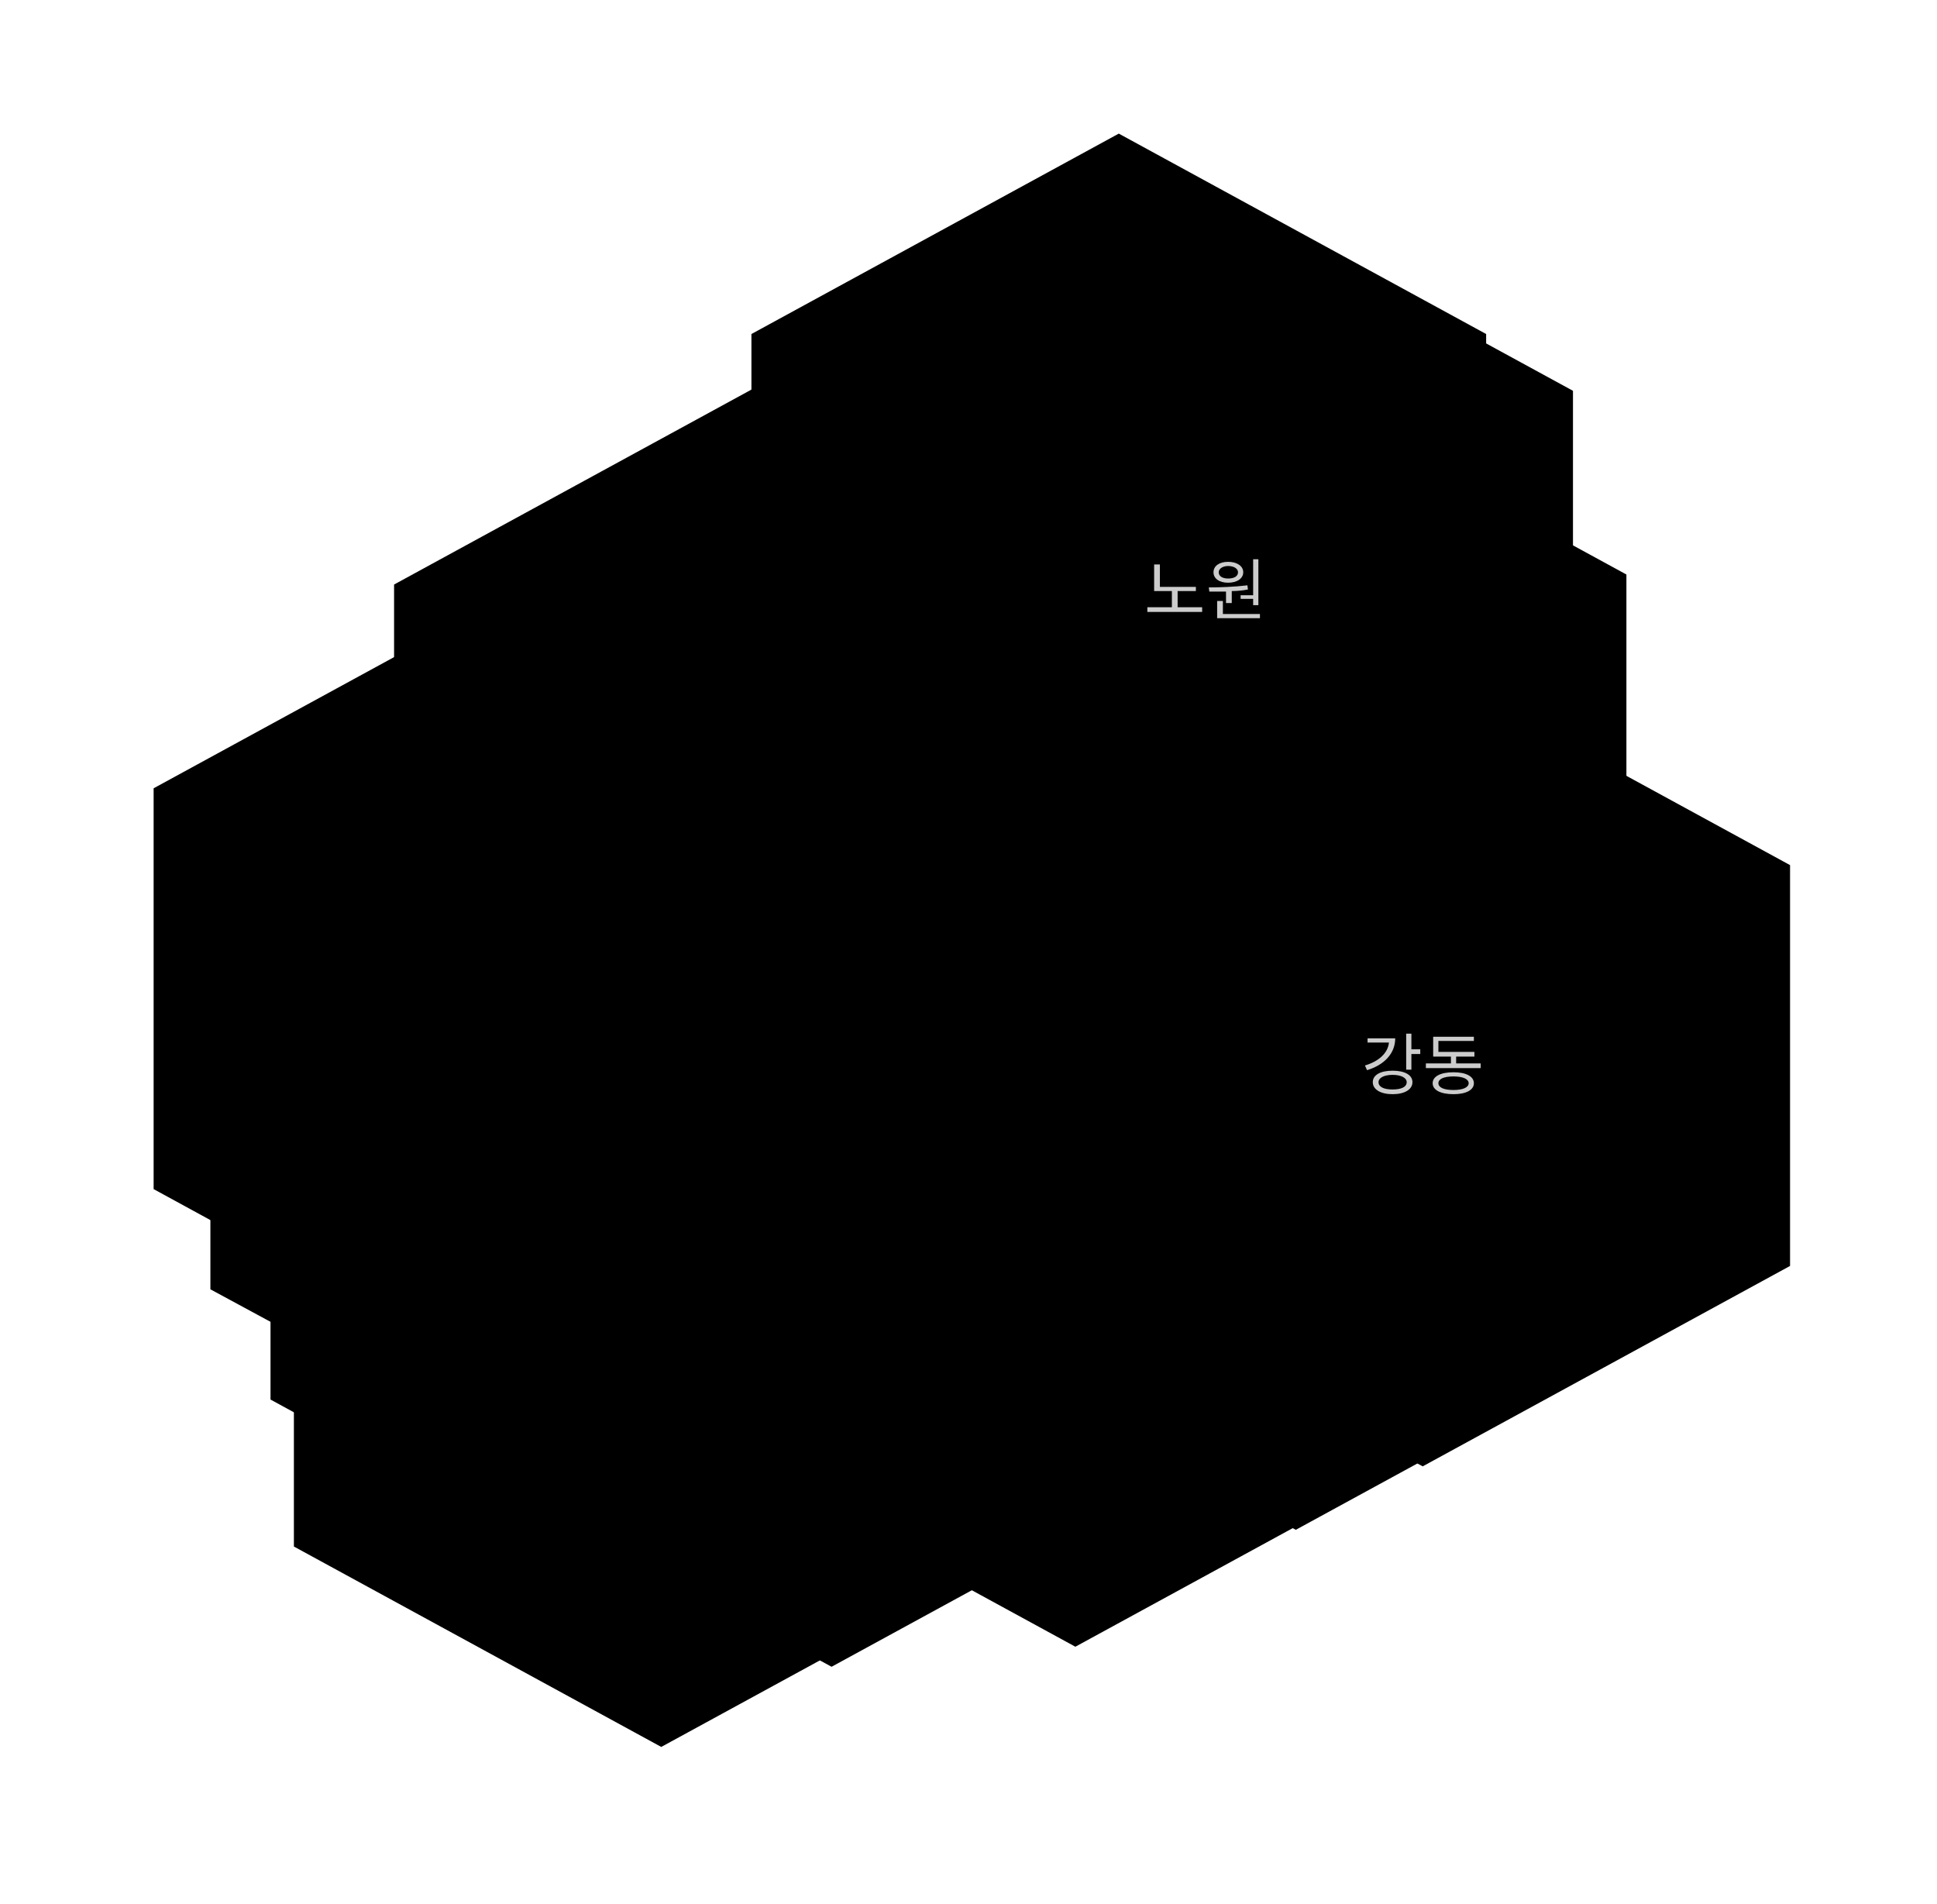
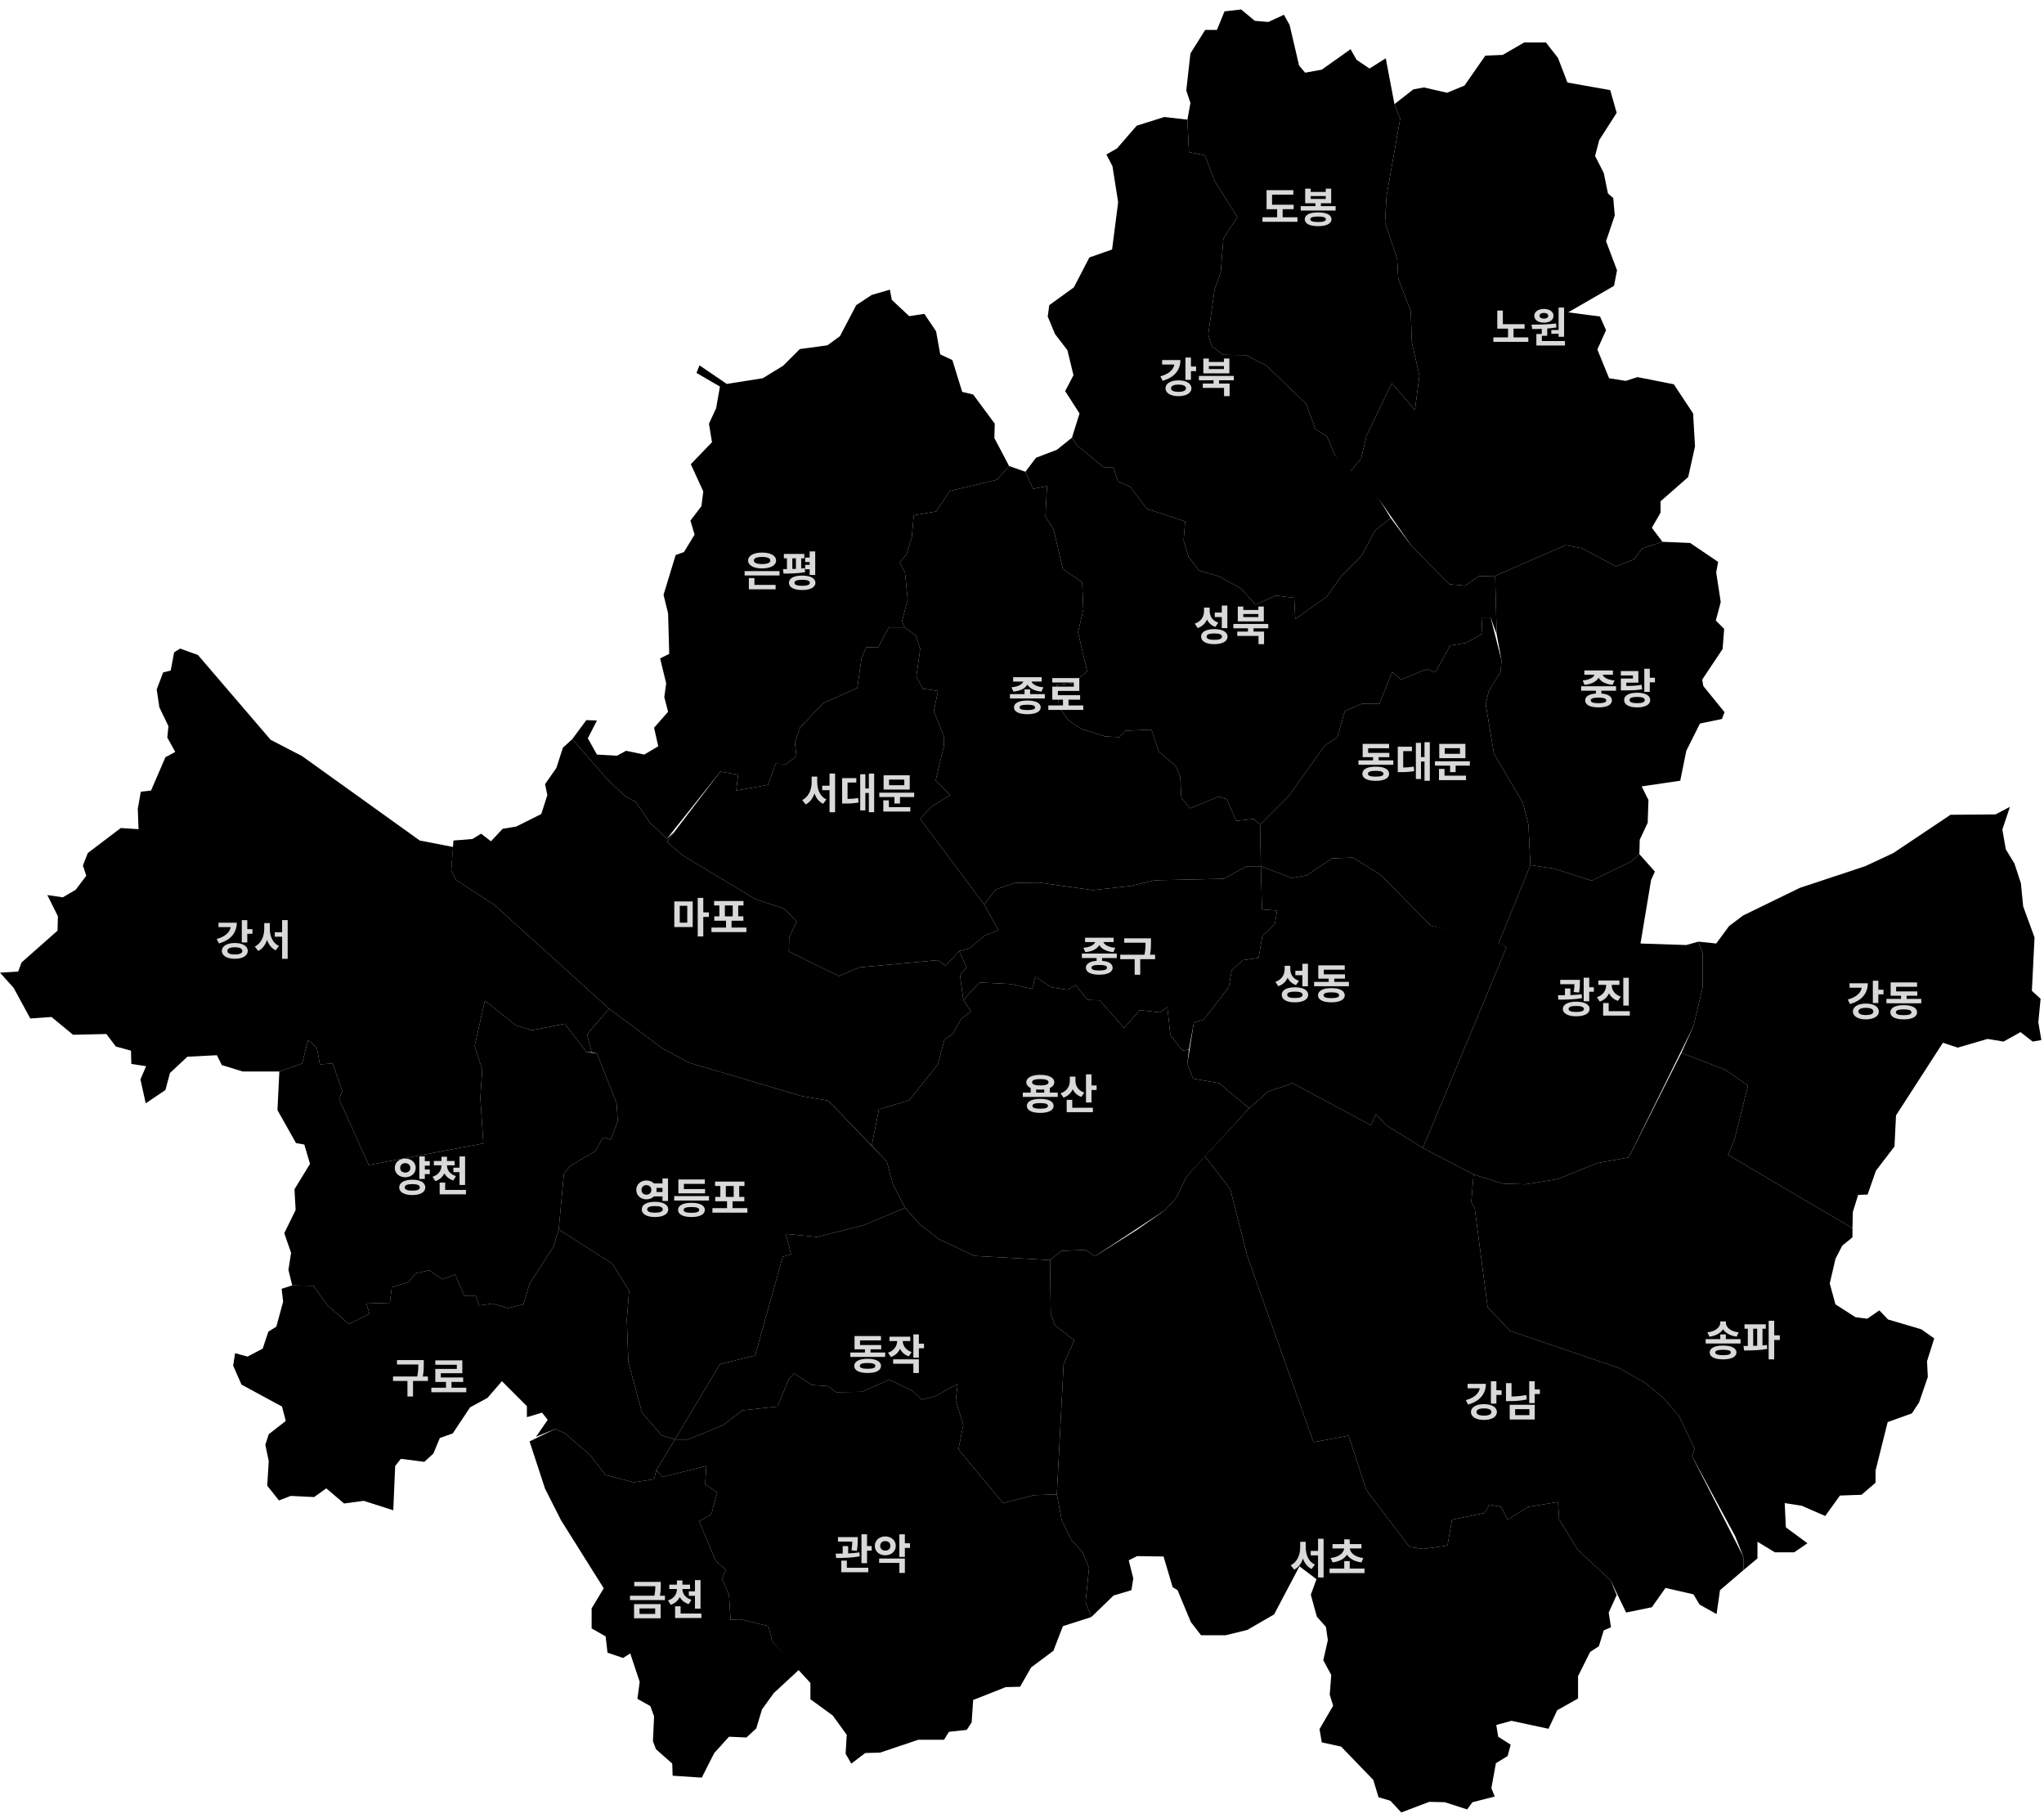
- <svg xmlns="http://www.w3.org/2000/svg" viewBox="300 371 58 57" id="kmap">
+ <svg xmlns="http://www.w3.org/2000/svg" viewBox="0 0 540 480" id="kmap">
  <defs>
-     <style>.gu-lbl{font-size:2px;font-family:inherit;text-anchor:middle;dominant-baseline:middle;fill:rgba(255,255,255,0.8);pointer-events:none;}</style>
+     <style>
+ .gu-lbl{font-size:11px;font-family:inherit;text-anchor:middle;dominant-baseline:middle;
+   fill:rgba(255,255,255,0.85);pointer-events:none;font-weight:600;}
+ </style>
  </defs>
  <g id="regions">
-     <path id="r11110" data-id="11110" data-ko="종로구" data-en="Jongno-gu" data-grp="서울" d="M338.3,389.6L327.3,383.6L316.3,389.6L316.3,401.6L327.3,407.6L338.3,401.6Z" />
-     <text class="gu-lbl" x="327.3" y="395.6">종로</text>
-     <path id="r11140" data-id="11140" data-ko="중구" data-en="Jung-gu" data-grp="서울" d="M340.1,393.1L329.1,387.1L318.1,393.1L318.1,405.2L329.1,411.2L340.1,405.2Z" />
-     <text class="gu-lbl" x="329.1" y="399.2">중구</text>
-     <path id="r11170" data-id="11170" data-ko="용산구" data-en="Yongsan-gu" data-grp="서울" d="M339.3,396.7L328.3,390.7L317.3,396.7L317.3,408.7L328.3,414.7L339.3,408.7Z" />
-     <text class="gu-lbl" x="328.3" y="402.7">용산</text>
-     <path id="r11200" data-id="11200" data-ko="성동구" data-en="Seongdong-gu" data-grp="서울" d="M343.6,393.1L332.6,387.1L321.6,393.1L321.6,405.2L332.6,411.2L343.6,405.2Z" />
-     <text class="gu-lbl" x="332.6" y="399.2">성동</text>
-     <path id="r11215" data-id="11215" data-ko="광진구" data-en="Gwangjin-gu" data-grp="서울" d="M347.7,396.0L336.7,390.0L325.7,396.0L325.7,408.0L336.7,414.0L347.7,408.0Z" />
-     <text class="gu-lbl" x="336.7" y="402.0">광진</text>
-     <path id="r11230" data-id="11230" data-ko="동대문구" data-en="Dongdaemun-gu" data-grp="서울" d="M344.5,390.7L333.5,384.7L322.5,390.7L322.5,402.8L333.5,408.8L344.5,402.8Z" />
-     <text class="gu-lbl" x="333.5" y="396.8">동대문</text>
-     <path id="r11260" data-id="11260" data-ko="중랑구" data-en="Jungnang-gu" data-grp="서울" d="M348.7,388.2L337.7,382.2L326.7,388.2L326.7,400.2L337.7,406.2L348.7,400.2Z" />
-     <text class="gu-lbl" x="337.7" y="394.2">중랑</text>
-     <path id="r11290" data-id="11290" data-ko="성북구" data-en="Seongbuk-gu" data-grp="서울" d="M341.8,388.2L330.8,382.2L319.8,388.2L319.8,400.2L330.8,406.2L341.8,400.2Z" />
-     <text class="gu-lbl" x="330.8" y="394.2">성북</text>
-     <path id="r11305" data-id="11305" data-ko="강북구" data-en="Gangbuk-gu" data-grp="서울" d="M342.7,384.3L331.7,378.3L320.7,384.3L320.7,396.3L331.7,402.4L342.7,396.3Z" />
-     <text class="gu-lbl" x="331.7" y="390.4">강북</text>
-     <path id="r11320" data-id="11320" data-ko="도봉구" data-en="Dobong-gu" data-grp="서울" d="M344.5,381.0L333.5,375.0L322.5,381.0L322.5,393.0L333.5,399.0L344.5,393.0Z" />
-     <text class="gu-lbl" x="333.5" y="387.0">도봉</text>
-     <path id="r11350" data-id="11350" data-ko="노원구" data-en="Nowon-gu" data-grp="서울" d="M347.1,382.7L336.1,376.7L325.1,382.7L325.1,394.7L336.1,400.7L347.1,394.7Z" />
-     <text class="gu-lbl" x="336.1" y="388.7">노원</text>
-     <path id="r11380" data-id="11380" data-ko="은평구" data-en="Eunpyeong-gu" data-grp="서울" d="M333.8,388.5L322.8,382.5L311.8,388.5L311.8,400.6L322.8,406.6L333.8,400.6Z" />
-     <text class="gu-lbl" x="322.8" y="394.6">은평</text>
-     <path id="r11410" data-id="11410" data-ko="서대문구" data-en="Seodaemun-gu" data-grp="서울" d="M334.5,391.3L323.5,385.3L312.5,391.3L312.5,403.3L323.5,409.3L334.5,403.3Z" />
-     <text class="gu-lbl" x="323.5" y="397.3">서대문</text>
-     <path id="r11440" data-id="11440" data-ko="마포구" data-en="Mapo-gu" data-grp="서울" d="M332.1,393.9L321.1,387.9L310.1,393.9L310.1,406.0L321.1,412.0L332.1,406.0Z" />
-     <text class="gu-lbl" x="321.1" y="400.0">마포</text>
-     <path id="r11470" data-id="11470" data-ko="양천구" data-en="Yangcheon-gu" data-grp="서울" d="M328.4,397.6L317.4,391.6L306.3,397.6L306.3,409.6L317.4,415.6L328.4,409.6Z" />
-     <text class="gu-lbl" x="317.4" y="403.6">양천</text>
-     <path id="r11500" data-id="11500" data-ko="강서구" data-en="Gangseo-gu" data-grp="서울" d="M326.6,394.6L315.6,388.6L304.6,394.6L304.6,406.6L315.6,412.6L326.6,406.6Z" />
-     <text class="gu-lbl" x="315.6" y="400.6">강서</text>
-     <path id="r11530" data-id="11530" data-ko="구로구" data-en="Guro-gu" data-grp="서울" d="M330.1,400.9L319.1,394.9L308.1,400.9L308.1,412.9L319.1,418.9L330.1,412.9Z" />
-     <text class="gu-lbl" x="319.1" y="406.9">구로</text>
-     <path id="r11545" data-id="11545" data-ko="금천구" data-en="Geumcheon-gu" data-grp="서울" d="M330.8,405.3L319.8,399.3L308.8,405.3L308.8,417.3L319.8,423.3L330.8,417.3Z" />
-     <text class="gu-lbl" x="319.8" y="411.3">금천</text>
-     <path id="r11560" data-id="11560" data-ko="영등포구" data-en="Yeongdeungpo-gu" data-grp="서울" d="M330.8,397.4L319.8,391.4L308.8,397.4L308.8,409.4L319.8,415.4L330.8,409.4Z" />
-     <text class="gu-lbl" x="319.8" y="403.4">영등포</text>
-     <path id="r11590" data-id="11590" data-ko="동작구" data-en="Dongjak-gu" data-grp="서울" d="M334.8,399.0L323.8,393.0L312.8,399.0L312.8,411.0L323.8,417.0L334.8,411.0Z" />
-     <text class="gu-lbl" x="323.8" y="405.0">동작</text>
-     <path id="r11620" data-id="11620" data-ko="관악구" data-en="Gwanak-gu" data-grp="서울" d="M335.9,402.9L324.9,396.9L313.9,402.9L313.9,414.9L324.9,420.9L335.9,414.9Z" />
-     <text class="gu-lbl" x="324.9" y="408.9">관악</text>
-     <path id="r11650" data-id="11650" data-ko="서초구" data-en="Seocho-gu" data-grp="서울" d="M343.2,402.3L332.2,396.3L321.2,402.3L321.2,414.3L332.2,420.3L343.2,414.3Z" />
-     <text class="gu-lbl" x="332.2" y="408.3">서초</text>
-     <path id="r11680" data-id="11680" data-ko="강남구" data-en="Gangnam-gu" data-grp="서울" d="M344.5,398.4L333.5,392.4L322.5,398.4L322.5,410.4L333.5,416.4L344.5,410.4Z" />
-     <text class="gu-lbl" x="333.5" y="404.4">강남</text>
-     <path id="r11710" data-id="11710" data-ko="송파구" data-en="Songpa-gu" data-grp="서울" d="M349.8,398.7L338.8,392.7L327.8,398.7L327.8,410.8L338.8,416.8L349.8,410.8Z" />
-     <text class="gu-lbl" x="338.8" y="404.8">송파</text>
-     <path id="r11740" data-id="11740" data-ko="강동구" data-en="Gangdong-gu" data-grp="서울" d="M353.6,396.9L342.6,390.9L331.6,396.9L331.6,408.9L342.6,414.9L353.6,408.9Z" />
-     <text class="gu-lbl" x="342.6" y="402.9">강동</text>
+     <path id="r11740" data-id="11740" data-ko="강동구" data-en="Gangdong-gu" data-grp="서울" d="M448.7,248.7L453.4,249.2L456.8,244.6L460.5,241.8L475.5,234.5L492.7,228.8L500.2,225.3L515.3,215.2L527.2,215.1L531.0,213.1L529.0,219.1L529.9,224.3L532.2,228.1L533.9,233.3L534.5,239.4L537.5,247.6L536.8,261.7L539.1,263.8L538.5,270.0L539.3,274.7L537.0,275.1L533.8,272.6L529.3,275.1L525.1,274.4L517.2,276.7L513.3,275.4L500.9,294.6L500.5,302.8L495.6,309.2L493.4,315.5L490.9,315.6L489.5,320.1L489.4,324.4L456.5,305.0L458.2,301.1L461.8,286.7L455.7,282.5L444.2,278.1L447.4,271.0L449.8,260.9L449.8,251.7L448.7,248.7Z" />
+     <text class="gu-lbl" x="497.9" y="264.4">강동</text>
+     <path id="r11710" data-id="11710" data-ko="송파구" data-en="Songpa-gu" data-grp="서울" d="M389.3,310.2L396.9,312.6L403.0,312.8L411.6,311.4L421.9,307.2L430.3,305.7L444.2,278.1L455.7,282.5L461.8,286.7L458.2,301.1L456.5,305.0L489.4,324.4L489.4,326.8L486.7,329.0L484.9,332.5L483.4,339.0L484.9,344.5L490.2,347.9L493.3,348.3L496.5,346.1L498.8,348.5L507.6,351.1L511.0,353.5L509.1,359.5L509.3,363.7L507.0,370.4L505.1,373.3L498.7,375.6L495.5,388.4L495.5,391.6L491.8,394.8L486.1,395.0L482.2,400.4L476.0,397.7L471.5,397.0L471.8,403.4L477.5,407.6L474.0,410.0L468.9,410.0L464.3,407.2L464.3,411.6L460.6,414.7L460.6,411.2L458.4,405.7L447.0,384.6L447.7,382.7L443.6,374.0L439.2,369.0L434.7,365.3L427.7,361.3L398.9,351.5L393.0,345.2L389.6,319.1L388.7,317.5L389.3,310.2Z" />
+     <text class="gu-lbl" x="460.3" y="354.2">송파</text>
+     <path id="r11680" data-id="11680" data-ko="강남구" data-en="Gangnam-gu" data-grp="서울" d="M375.9,303.2L389.3,310.2L388.7,317.5L389.6,319.1L393.0,345.2L398.9,351.5L427.7,361.3L434.7,365.3L439.2,369.0L443.6,374.0L447.7,382.7L447.0,384.6L460.6,411.2L460.6,414.7L454.4,420.0L453.5,426.3L449.0,423.8L447.4,421.1L440.0,419.4L436.4,424.5L429.6,425.9L425.5,417.4L416.8,409.3L411.9,401.3L411.6,396.7L403.7,398.0L398.3,401.4L396.6,398.0L393.5,397.4L392.2,399.6L383.6,401.4L382.4,408.2L376.1,409.1L372.4,408.6L361.0,393.6L356.3,379.2L347.0,380.9L329.5,331.7L325.0,314.0L318.3,305.4L330.0,292.7L335.0,288.3L341.5,286.1L362.2,297.2L363.5,294.3L366.2,297.2L375.9,303.2Z" />
+     <text class="gu-lbl" x="397.0" y="370.2">강남</text>
+     <path id="r11650" data-id="11650" data-ko="서초구" data-en="Seocho-gu" data-grp="서울" d="M318.3,305.4L325.0,314.0L329.5,331.7L347.0,380.9L356.3,379.2L361.0,393.6L372.4,408.6L376.1,409.1L382.4,408.2L383.6,401.4L392.2,399.6L393.5,397.4L396.6,398.0L398.3,401.4L403.7,398.0L411.6,396.7L411.9,401.3L416.8,409.3L425.5,417.4L427.1,421.3L425.0,425.9L425.6,429.8L423.7,430.6L422.4,434.8L420.1,436.3L416.9,442.7L416.9,448.6L411.4,451.7L409.1,456.6L399.3,454.5L395.3,455.6L395.8,458.7L399.1,460.8L398.3,463.8L395.2,465.7L394.0,472.3L394.9,474.5L389.0,476.0L387.6,477.9L381.7,476.0L377.6,475.9L370.2,478.7L367.3,475.6L364.2,474.7L362.8,470.1L354.3,461.3L349.2,460.2L348.6,456.7L352.2,450.5L351.3,447.6L351.7,442.4L349.6,438.5L350.8,433.2L350.3,429.7L347.9,427.0L346.3,421.2L347.8,417.1L343.3,413.7L336.6,426.4L329.5,430.5L323.8,431.9L317.3,431.9L314.6,428.4L311.1,420.0L309.8,419.2L307.4,411.1L300.4,411.0L298.2,412.1L299.4,416.9L298.9,420.0L294.2,421.4L288.3,427.1L286.8,423.1L287.7,414.2L286.1,410.1L283.1,406.8L280.5,401.5L279.2,394.7L281.0,360.3L283.8,354.0L278.7,350.0L277.6,347.0L277.4,332.8L280.4,330.4L286.7,330.1L289.3,331.8L300.4,324.8L307.8,319.6L310.8,316.3L313.5,310.7L318.3,305.4Z" />
+     <text class="gu-lbl" x="350.8" y="411.8">서초</text>
+     <path id="r11620" data-id="11620" data-ko="관악구" data-en="Gwanak-gu" data-grp="서울" d="M279.2,394.7L280.5,401.5L283.1,406.8L286.1,410.1L287.7,414.2L286.8,423.1L288.3,427.1L280.8,429.5L278.3,436.0L272.4,440.4L269.5,445.5L265.7,445.6L257.1,449.0L256.7,454.9L255.4,456.9L250.7,457.4L249.4,459.5L242.6,459.5L232.5,462.9L228.6,463.0L224.9,465.8L223.4,463.2L223.7,458.2L220.0,453.1L214.1,448.8L214.1,444.5L204.0,433.5L203.0,429.5L195.7,427.7L193.0,427.8L192.6,421.2L190.7,416.9L191.8,414.6L189.1,412.3L184.7,401.8L187.9,400.0L189.5,394.2L186.3,392.0L186.6,387.2L175.0,390.1L173.4,388.3L178.3,380.2L181.8,380.2L191.2,376.3L196.1,372.5L205.4,371.5L208.4,364.2L209.8,362.7L214.5,365.8L218.7,366.1L220.9,367.7L227.8,367.6L234.9,364.4L241.0,367.3L243.5,369.7L247.2,368.7L253.0,365.5L252.5,370.0L254.5,376.3L253.2,382.8L265.0,397.0L273.2,394.9L279.2,394.7Z" />
+     <text class="gu-lbl" x="230.6" y="410.6">관악</text>
+     <path id="r11590" data-id="11590" data-ko="동작구" data-en="Dongjak-gu" data-grp="서울" d="M277.4,332.8L277.6,347.0L278.7,350.0L283.8,354.0L281.0,360.3L279.2,394.7L273.2,394.9L265.0,397.0L253.2,382.8L254.5,376.3L252.5,370.0L253.0,365.5L247.2,368.7L243.5,369.7L241.0,367.3L234.9,364.4L227.8,367.6L220.9,367.7L218.7,366.1L214.5,365.8L209.8,362.7L208.4,364.2L205.4,371.5L196.1,372.5L191.2,376.3L181.8,380.2L178.3,380.2L190.2,360.3L199.5,358.0L206.8,331.9L209.0,331.3L207.6,325.9L215.9,326.7L228.2,323.6L239.1,319.0L243.0,323.4L248.1,327.3L257.4,331.7L277.4,332.8Z" />
+     <text class="gu-lbl" x="234.3" y="357.8">동작</text>
+     <path id="r11560" data-id="11560" data-ko="영등포구" data-en="Yeongdeungpo-gu" data-grp="서울" d="M160.9,266.4L175.0,276.9L182.1,280.7L211.8,289.5L218.8,290.7L234.3,306.8L235.9,312.8L239.1,319.0L228.2,323.6L215.9,326.7L207.6,325.9L209.0,331.3L206.8,331.9L199.5,358.0L190.2,360.3L178.3,380.2L174.8,379.1L169.6,373.1L166.0,359.7L165.6,348.5L166.2,340.9L161.8,333.8L147.6,324.7L149.0,309.9L150.6,308.0L157.3,304.0L159.3,300.4L161.3,301.0L163.2,296.1L162.9,291.4L157.7,278.2L156.3,277.9L155.1,273.2L160.9,266.4Z" />
+     <text class="gu-lbl" x="182.7" y="316.6">영등포</text>
+     <path id="r11545" data-id="11545" data-ko="금천구" data-en="Geumcheon-gu" data-grp="서울" d="M173.4,388.3L175.0,390.1L186.6,387.2L186.3,392.0L189.5,394.2L187.9,400.0L184.7,401.8L189.1,412.3L191.8,414.6L190.7,416.9L192.6,421.2L193.0,427.8L195.7,427.7L203.0,429.5L204.0,433.5L211.2,440.9L204.4,447.2L201.3,451.5L199.8,456.5L197.2,458.9L192.6,458.7L188.7,463.0L185.4,469.5L177.7,469.0L177.6,465.8L173.3,462.0L172.5,459.9L172.8,453.3L171.8,450.6L168.4,448.7L169.0,444.2L166.5,436.7L164.6,437.9L160.5,436.5L160.0,432.2L156.3,430.1L156.3,424.8L159.5,419.5L148.2,401.5L144.0,393.2L139.9,380.7L146.7,377.4L149.2,378.5L156.0,384.4L160.0,389.6L167.4,391.5L172.8,390.7L173.4,388.3Z" />
+     <text class="gu-lbl" x="176.1" y="422.7">금천</text>
+     <path id="r11530" data-id="11530" data-ko="구로구" data-en="Guro-gu" data-grp="서울" d="M77.2,339.5L82.8,339.6L86.6,344.9L92.2,349.7L97.6,347.0L96.8,344.3L103.0,344.1L103.5,340.0L108.0,338.6L109.8,336.3L113.4,335.5L116.9,337.9L120.2,336.6L122.7,342.3L125.7,342.3L126.6,344.8L130.1,344.3L134.2,345.5L138.3,344.5L139.9,339.1L146.3,329.1L147.6,324.7L161.8,333.8L166.2,340.9L165.6,348.5L166.0,359.7L169.6,373.1L174.8,379.1L178.3,380.2L173.4,388.3L172.8,390.7L167.4,391.5L160.0,389.6L156.0,384.4L149.2,378.5L146.7,377.4L141.6,379.5L144.7,375.0L143.2,373.1L139.2,374.3L139.2,371.4L132.6,364.8L128.8,369.2L124.2,371.7L119.6,378.6L116.2,379.8L114.5,383.9L112.1,386.1L105.9,385.3L104.4,387.2L103.9,398.9L96.1,396.4L90.9,397.1L86.2,393.1L83.0,395.4L76.8,395.1L73.7,396.3L70.6,392.4L71.0,385.9L70.1,381.6L71.0,378.8L75.5,375.3L74.5,371.5L63.8,365.7L61.6,360.7L62.1,357.4L65.4,358.3L69.4,356.2L70.9,351.7L73.0,350.4L74.8,343.8L74.4,340.4L77.2,339.5Z" />
+     <text class="gu-lbl" x="113.5" y="364.0">구로</text>
+     <path id="r11500" data-id="11500" data-ko="강서구" data-en="Gangseo-gu" data-grp="서울" d="M119.7,223.7L119.2,229.9L120.5,232.4L130.6,239.0L160.9,266.4L155.1,273.2L156.3,277.9L155.0,277.9L149.2,270.4L140.6,272.1L136.3,270.8L128.1,264.3L125.4,276.3L127.4,282.5L126.9,290.0L127.7,302.0L97.4,307.7L89.6,290.3L90.4,288.1L87.9,280.9L84.5,281.1L83.7,276.7L81.4,274.7L79.8,280.9L73.8,283.0L64.1,283.0L58.6,281.3L57.3,278.7L49.5,279.1L44.9,283.4L43.7,287.9L38.5,291.4L37.1,285.1L38.6,281.6L34.7,281.0L34.6,277.5L30.6,276.4L28.1,273.1L19.3,273.3L13.6,268.6L8.0,269.0L3.6,260.9L0.0,256.9L4.8,256.6L5.7,254.2L15.2,245.8L15.3,242.0L12.5,236.4L16.6,237.0L20.0,235.0L22.8,231.3L21.9,228.6L23.2,225.3L31.9,218.7L36.6,219.0L36.4,213.6L37.2,209.1L39.9,208.8L43.7,200.0L46.3,198.6L44.2,194.8L44.5,191.8L42.1,186.8L41.4,182.1L43.1,177.6L45.1,177.1L46.0,172.3L47.6,171.3L52.3,173.0L71.5,195.4L79.8,199.7L110.9,222.0L119.7,223.7Z" />
+     <text class="gu-lbl" x="67.0" y="248.4">강서</text>
+     <path id="r11470" data-id="11470" data-ko="양천구" data-en="Yangcheon-gu" data-grp="서울" d="M73.8,283.0L79.8,280.9L81.4,274.7L83.7,276.7L84.5,281.1L87.9,280.9L90.4,288.1L89.6,290.3L97.4,307.7L127.7,302.0L126.9,290.0L127.4,282.5L125.4,276.3L128.1,264.3L136.3,270.8L140.6,272.1L149.2,270.4L155.0,277.9L157.7,278.2L162.9,291.4L163.2,296.1L161.3,301.0L159.3,300.4L157.3,304.0L150.6,308.0L149.0,309.9L147.6,324.7L146.3,329.1L139.9,339.1L138.3,344.5L134.2,345.5L130.1,344.3L126.6,344.8L125.7,342.3L122.7,342.3L120.2,336.6L116.9,337.9L113.4,335.5L109.8,336.3L108.0,338.6L103.5,340.0L103.0,344.1L96.8,344.3L97.6,347.0L92.2,349.7L86.6,344.9L82.8,339.6L77.2,339.5L76.2,335.4L76.9,330.9L75.1,325.7L78.1,319.6L77.8,314.1L81.9,307.4L80.4,302.3L78.2,301.9L73.3,293.2L73.8,283.0Z" />
+     <text class="gu-lbl" x="113.9" y="310.8">양천</text>
+     <path id="r11440" data-id="11440" data-ko="마포구" data-en="Mapo-gu" data-grp="서울" d="M178.1,219.8L176.2,222.3L180.3,225.9L199.6,237.5L207.2,240.0L210.5,243.4L208.5,247.5L208.4,251.3L221.6,257.8L227.0,255.5L247.7,253.6L249.8,255.1L253.4,251.2L255.4,255.5L253.6,257.4L254.5,264.1L256.5,267.2L253.9,269.1L251.7,273.1L249.5,274.6L247.8,281.1L240.2,290.6L232.2,293.0L230.3,302.6L218.8,290.7L211.8,289.5L182.1,280.7L175.0,276.9L160.9,266.4L130.6,239.0L120.5,232.4L119.2,229.9L119.8,222.0L124.8,221.6L127.1,220.2L129.7,222.2L132.8,218.9L136.4,218.3L143.0,215.0L144.6,210.0L144.0,207.1L147.0,202.8L148.7,197.5L151.2,195.2L160.5,205.9L165.4,210.5L168.0,211.8L171.7,217.3L176.2,221.5L178.1,219.8Z" />
+     <text class="gu-lbl" x="187.5" y="242.5">마포</text>
+     <path id="r11410" data-id="11410" data-ko="서대문구" data-en="Seodaemun-gu" data-grp="서울" d="M239.0,165.7L242.0,167.9L243.1,171.4L242.1,178.7L243.8,181.9L247.8,182.5L246.7,187.9L249.3,194.3L249.4,196.9L247.2,206.1L251.0,210.0L246.0,213.1L243.1,216.3L260.0,238.9L263.8,245.7L260.3,247.0L256.1,250.5L253.4,251.2L249.8,255.1L247.7,253.6L227.0,255.5L221.6,257.8L208.4,251.3L208.5,247.5L210.5,243.4L207.2,240.0L199.6,237.5L180.3,225.9L176.2,222.3L190.3,203.8L195.0,204.6L194.5,208.8L202.9,207.3L204.9,201.7L207.7,201.8L210.4,199.7L210.0,196.1L211.4,192.1L217.5,185.7L226.5,181.7L227.6,173.9L228.8,171.0L232.0,171.0L234.8,165.7L239.0,165.7Z" />
+     <text class="gu-lbl" x="226.8" y="209.7">서대문</text>
+     <path id="r11380" data-id="11380" data-ko="은평구" data-en="Eunpyeong-gu" data-grp="서울" d="M266.6,123.1L263.4,126.7L250.9,129.7L247.3,135.1L241.4,136.1L240.9,141.8L239.5,146.4L237.7,148.5L239.1,151.3L239.8,158.4L238.3,164.1L239.0,165.7L234.8,165.7L232.0,171.0L228.8,171.0L227.6,173.9L226.5,181.7L217.5,185.7L211.4,192.1L210.0,196.1L210.4,199.7L207.7,201.8L204.9,201.7L202.9,207.3L194.5,208.8L195.0,204.6L190.3,203.8L176.2,221.5L171.7,217.3L168.0,211.8L165.4,210.5L160.5,205.9L151.2,195.2L154.9,190.2L157.7,190.3L155.3,195.0L157.7,199.3L163.0,199.6L165.4,198.3L170.2,199.3L173.9,197.1L172.8,192.2L176.5,188.0L175.5,184.1L176.0,180.5L174.4,173.9L176.8,172.7L176.5,162.0L175.3,157.1L178.5,146.6L180.7,145.8L183.5,141.2L182.4,137.5L185.3,133.7L185.8,129.8L182.5,122.6L188.1,116.8L187.3,111.9L189.2,107.8L190.2,102.1L184.0,98.5L184.8,96.5L192.0,101.4L201.5,99.9L206.9,96.6L211.3,92.2L218.6,91.2L221.9,88.8L226.2,80.6L230.3,77.9L235.1,76.5L235.6,79.2L240.2,83.5L244.2,82.9L247.3,87.5L248.4,93.6L251.6,95.1L254.2,103.5L257.1,104.2L262.8,111.9L262.7,115.7L266.6,123.1Z" />
+     <text class="gu-lbl" x="206.4" y="151.0">은평</text>
+     <path id="r11350" data-id="11350" data-ko="노원구" data-en="Nowon-gu" data-grp="서울" d="M439.2,143.1L433.8,144.9L431.6,147.8L426.9,149.6L417.9,144.8L413.6,144.0L395.0,152.1L390.7,152.2L387.0,154.7L382.9,154.3L372.9,144.2L364.7,132.4L356.5,124.8L359.6,121.1L361.0,115.1L367.7,101.2L373.8,108.3L375.0,99.2L373.0,90.5L372.7,82.1L369.4,73.6L369.1,68.3L365.9,58.8L366.3,51.8L369.9,31.4L368.4,27.5L373.4,23.6L376.2,23.1L382.3,24.5L386.9,22.6L392.4,14.7L397.0,14.5L402.7,11.2L408.4,11.2L411.6,15.3L414.1,21.8L425.4,23.8L427.1,29.8L422.5,37.0L421.4,41.2L423.7,45.7L424.8,51.1L426.2,52.3L426.6,56.9L424.3,63.7L427.2,71.4L426.4,75.5L414.3,82.5L422.7,83.6L424.3,87.2L422.0,92.3L425.1,99.9L429.5,100.6L432.6,99.6L442.2,101.5L447.3,109.2L447.8,117.9L446.0,126.0L438.7,132.4L438.7,135.4L436.4,139.4L439.2,143.1Z" />
+     <text class="gu-lbl" x="404.2" y="86.6">노원</text>
+     <path id="r11320" data-id="11320" data-ko="도봉구" data-en="Dobong-gu" data-grp="서울" d="M368.4,27.5L369.9,31.4L366.3,51.8L365.9,58.8L369.1,68.3L369.4,73.6L372.7,82.1L373.0,90.5L375.0,99.2L373.8,108.3L367.7,101.2L361.0,115.1L359.6,121.1L356.5,124.8L352.6,120.2L350.6,115.3L347.5,113.3L345.1,106.7L334.5,96.5L329.1,93.8L323.1,93.7L320.1,91.4L319.2,88.3L320.9,76.4L322.5,71.9L323.2,63.0L326.9,57.3L320.9,47.8L318.3,41.0L314.1,40.2L313.7,31.6L314.5,27.2L313.4,23.9L314.5,14.1L318.4,7.9L321.5,7.9L323.5,3.0L327.9,2.5L331.5,5.5L335.1,5.8L339.2,3.9L340.7,6.6L343.2,17.3L344.8,19.2L349.2,18.4L356.8,13.0L358.4,15.8L361.8,18.1L366.1,15.4L368.4,27.5Z" />
+     <text class="gu-lbl" x="343.2" y="54.9">도봉</text>
+     <path id="r11305" data-id="11305" data-ko="강북구" data-en="Gangbuk-gu" data-grp="서울" d="M313.7,31.6L314.1,40.2L318.3,41.0L320.9,47.8L326.9,57.3L323.2,63.0L322.5,71.9L320.9,76.4L319.2,88.3L320.1,91.4L323.1,93.7L329.1,93.8L334.5,96.5L345.1,106.7L347.5,113.3L350.6,115.3L352.6,120.2L364.7,132.4L367.4,136.8L363.3,140.1L359.7,146.8L354.4,152.1L350.5,157.6L342.2,163.5L341.9,157.9L337.0,157.3L331.7,159.7L327.8,155.4L322.0,152.2L316.8,150.7L314.0,147.1L312.7,142.7L313.1,137.7L303.0,134.4L298.6,128.6L295.3,127.1L294.2,123.5L291.7,123.5L284.4,117.5L283.2,115.6L285.2,109.2L281.4,103.3L283.6,99.1L282.0,92.5L278.7,88.2L276.8,83.6L277.2,80.6L283.7,75.9L287.8,68.0L293.8,65.9L295.4,53.4L293.9,43.9L292.3,40.8L295.1,39.2L300.3,33.2L307.6,30.9L313.7,31.6Z" />
+     <text class="gu-lbl" x="316.3" y="99.8">강북</text>
+     <path id="r11290" data-id="11290" data-ko="성북구" data-en="Seongbuk-gu" data-grp="서울" d="M270.9,124.6L273.7,120.9L279.2,118.8L283.2,115.6L284.4,117.5L291.7,123.5L294.2,123.5L295.3,127.1L298.6,128.6L303.0,134.4L313.1,137.7L312.7,142.7L314.0,147.1L316.8,150.7L322.0,152.2L327.8,155.4L331.7,159.7L337.0,157.3L341.9,157.9L342.2,163.5L350.5,157.6L354.4,152.1L359.7,146.8L363.3,140.1L367.4,136.8L372.9,144.2L382.9,154.3L387.0,154.7L390.7,152.2L395.0,152.1L395.4,167.5L393.8,163.1L391.4,163.1L391.6,167.4L387.3,169.8L383.1,170.5L379.2,177.6L377.0,176.7L370.1,179.5L367.8,177.5L364.4,185.9L359.7,185.9L355.3,187.8L353.3,194.7L349.9,197.0L340.5,210.2L332.9,217.8L331.2,216.3L326.6,216.8L324.1,211.1L321.9,210.4L314.4,213.5L312.1,210.7L311.8,205.1L310.6,202.3L306.1,198.5L304.2,192.7L297.4,193.0L295.7,194.7L291.9,194.5L285.6,192.5L282.2,190.2L279.8,186.7L279.2,180.9L283.5,180.4L287.2,177.3L284.8,167.0L286.2,161.0L285.9,153.8L280.8,150.3L278.3,139.7L276.2,136.5L276.6,128.4L272.9,129.1L270.9,124.6Z" />
+     <text class="gu-lbl" x="325.4" y="165.3">성북</text>
+     <path id="r11260" data-id="11260" data-ko="중랑구" data-en="Jungnang-gu" data-grp="서울" d="M395.0,152.1L413.6,144.0L417.9,144.8L426.9,149.6L431.6,147.8L433.8,144.9L439.2,143.1L446.5,143.4L453.9,148.4L453.4,151.2L454.6,159.0L453.3,163.9L455.5,166.1L455.1,171.4L449.7,179.5L450.0,181.2L455.6,188.1L454.9,189.9L449.1,191.1L445.5,198.3L443.9,206.2L433.7,207.7L435.5,211.3L435.3,217.3L433.2,221.8L433.1,225.6L431.2,227.4L420.5,232.6L410.5,229.4L404.3,228.5L403.8,217.8L402.3,212.0L394.7,199.1L392.5,186.0L393.3,182.6L396.4,177.5L396.7,174.5L395.4,167.5L395.0,152.1Z" />
+     <text class="gu-lbl" x="427.4" y="182.0">중랑</text>
+     <path id="r11230" data-id="11230" data-ko="동대문구" data-en="Dongdaemun-gu" data-grp="서울" d="M332.9,217.8L340.5,210.2L349.9,197.0L353.3,194.7L355.3,187.8L359.7,185.9L364.4,185.9L367.8,177.5L370.1,179.5L377.0,176.7L379.2,177.6L383.1,170.5L387.3,169.8L391.6,167.4L391.4,163.1L393.8,163.1L396.7,174.5L396.4,177.5L393.3,182.6L392.5,186.0L394.7,199.1L402.3,212.0L403.8,217.8L404.3,228.5L395.9,249.2L378.0,244.5L364.8,231.1L357.4,226.5L351.9,226.7L345.2,231.2L341.3,231.9L333.1,228.8L332.9,217.8Z" />
+     <text class="gu-lbl" x="373.6" y="201.4">동대문</text>
+     <path id="r11215" data-id="11215" data-ko="광진구" data-en="Gwangjin-gu" data-grp="서울" d="M404.3,228.5L410.5,229.4L420.5,232.6L431.2,227.4L433.1,225.6L437.2,230.2L436.2,232.4L433.4,249.2L445.5,249.6L448.7,248.7L449.8,251.7L449.8,260.9L447.4,271.0L430.3,305.7L421.9,307.2L411.6,311.4L403.0,312.8L396.9,312.6L389.3,310.2L375.9,303.2L398.0,250.2L395.9,249.2L404.3,228.5Z" />
+     <text class="gu-lbl" x="421.4" y="263.6">광진</text>
+     <path id="r11200" data-id="11200" data-ko="성동구" data-en="Seongdong-gu" data-grp="서울" d="M333.1,228.8L341.3,231.9L345.2,231.2L351.9,226.7L357.4,226.5L364.8,231.1L378.0,244.5L394.2,248.2L398.0,250.2L375.9,303.2L366.2,297.2L363.5,294.3L362.2,297.2L341.5,286.1L335.0,288.3L330.0,292.7L322.1,286.1L315.2,284.9L313.7,280.9L315.4,270.1L318.0,269.3L324.6,260.8L325.4,256.3L328.3,253.6L332.5,253.0L333.5,247.2L336.8,244.0L337.4,240.5L333.4,240.2L333.1,228.8Z" />
+     <text class="gu-lbl" x="346.7" y="259.9">성동</text>
+     <path id="r11170" data-id="11170" data-ko="용산구" data-en="Yongsan-gu" data-grp="서울" d="M314.1,277.2L313.7,280.9L315.2,284.9L322.1,286.1L330.0,292.7L313.5,310.7L310.8,316.3L307.8,319.6L289.3,331.8L286.7,330.1L280.4,330.4L277.4,332.8L257.4,331.7L248.1,327.3L243.0,323.4L239.1,319.0L235.9,312.8L234.3,306.8L230.3,302.6L232.2,293.0L240.2,290.6L247.8,281.1L249.5,274.6L251.7,273.1L253.9,269.1L256.5,267.2L254.5,264.1L258.8,259.5L267.1,259.9L272.7,261.2L273.5,258.0L277.9,260.8L282.0,261.4L284.2,260.2L287.3,264.1L290.5,264.2L297.0,271.5L301.1,266.8L306.5,267.4L308.4,266.0L309.2,273.4L312.4,277.5L314.1,277.2Z" />
+     <text class="gu-lbl" x="279.9" y="289.1">용산</text>
+     <path id="r11140" data-id="11140" data-ko="중구" data-en="Jung-gu" data-grp="서울" d="M333.1,228.8L333.4,240.2L337.4,240.5L336.8,244.0L333.5,247.2L332.5,253.0L328.3,253.6L325.4,256.3L324.6,260.8L318.0,269.3L315.4,270.1L314.1,277.2L312.4,277.5L309.2,273.4L308.4,266.0L306.5,267.4L301.1,266.8L297.0,271.5L290.5,264.2L287.3,264.1L284.2,260.2L282.0,261.4L277.9,260.8L273.5,258.0L272.7,261.2L267.1,259.9L258.8,259.5L254.5,264.1L253.6,257.4L255.4,255.5L253.4,251.2L256.1,250.5L260.3,247.0L263.8,245.7L260.0,238.9L263.1,234.9L268.1,233.2L274.4,233.1L288.7,235.1L298.7,234.0L305.1,232.5L323.3,232.1L329.3,228.8L333.1,228.8Z" />
+     <text class="gu-lbl" x="295.5" y="252.6">중구</text>
+     <path id="r11110" data-id="11110" data-ko="종로구" data-en="Jongno-gu" data-grp="서울" d="M266.6,123.1L270.9,124.6L272.9,129.1L276.6,128.4L276.2,136.5L278.3,139.7L280.8,150.3L285.9,153.8L286.2,161.0L284.8,167.0L287.2,177.3L283.5,180.4L279.2,180.9L279.8,186.7L282.2,190.2L285.6,192.5L291.9,194.5L295.7,194.7L297.4,193.0L304.2,192.7L306.1,198.5L310.6,202.3L311.8,205.1L312.1,210.7L314.4,213.5L321.9,210.4L324.1,211.1L326.6,216.8L331.2,216.3L332.9,217.8L333.1,228.8L329.3,228.8L323.3,232.1L305.1,232.5L298.7,234.0L288.7,235.1L274.4,233.1L268.1,233.2L263.1,234.9L260.0,238.9L243.1,216.3L246.0,213.1L251.0,210.0L247.2,206.1L249.4,196.9L249.3,194.3L246.7,187.9L247.8,182.5L243.8,181.9L242.1,178.7L243.1,171.4L242.0,167.9L239.0,165.7L238.3,164.1L239.8,158.4L239.1,151.3L237.7,148.5L239.5,146.4L240.9,141.8L241.4,136.1L247.3,135.1L250.9,129.7L263.4,126.7L266.6,123.1Z" />
+     <text class="gu-lbl" x="276.5" y="183.8">종로</text>
  </g>
</svg>
